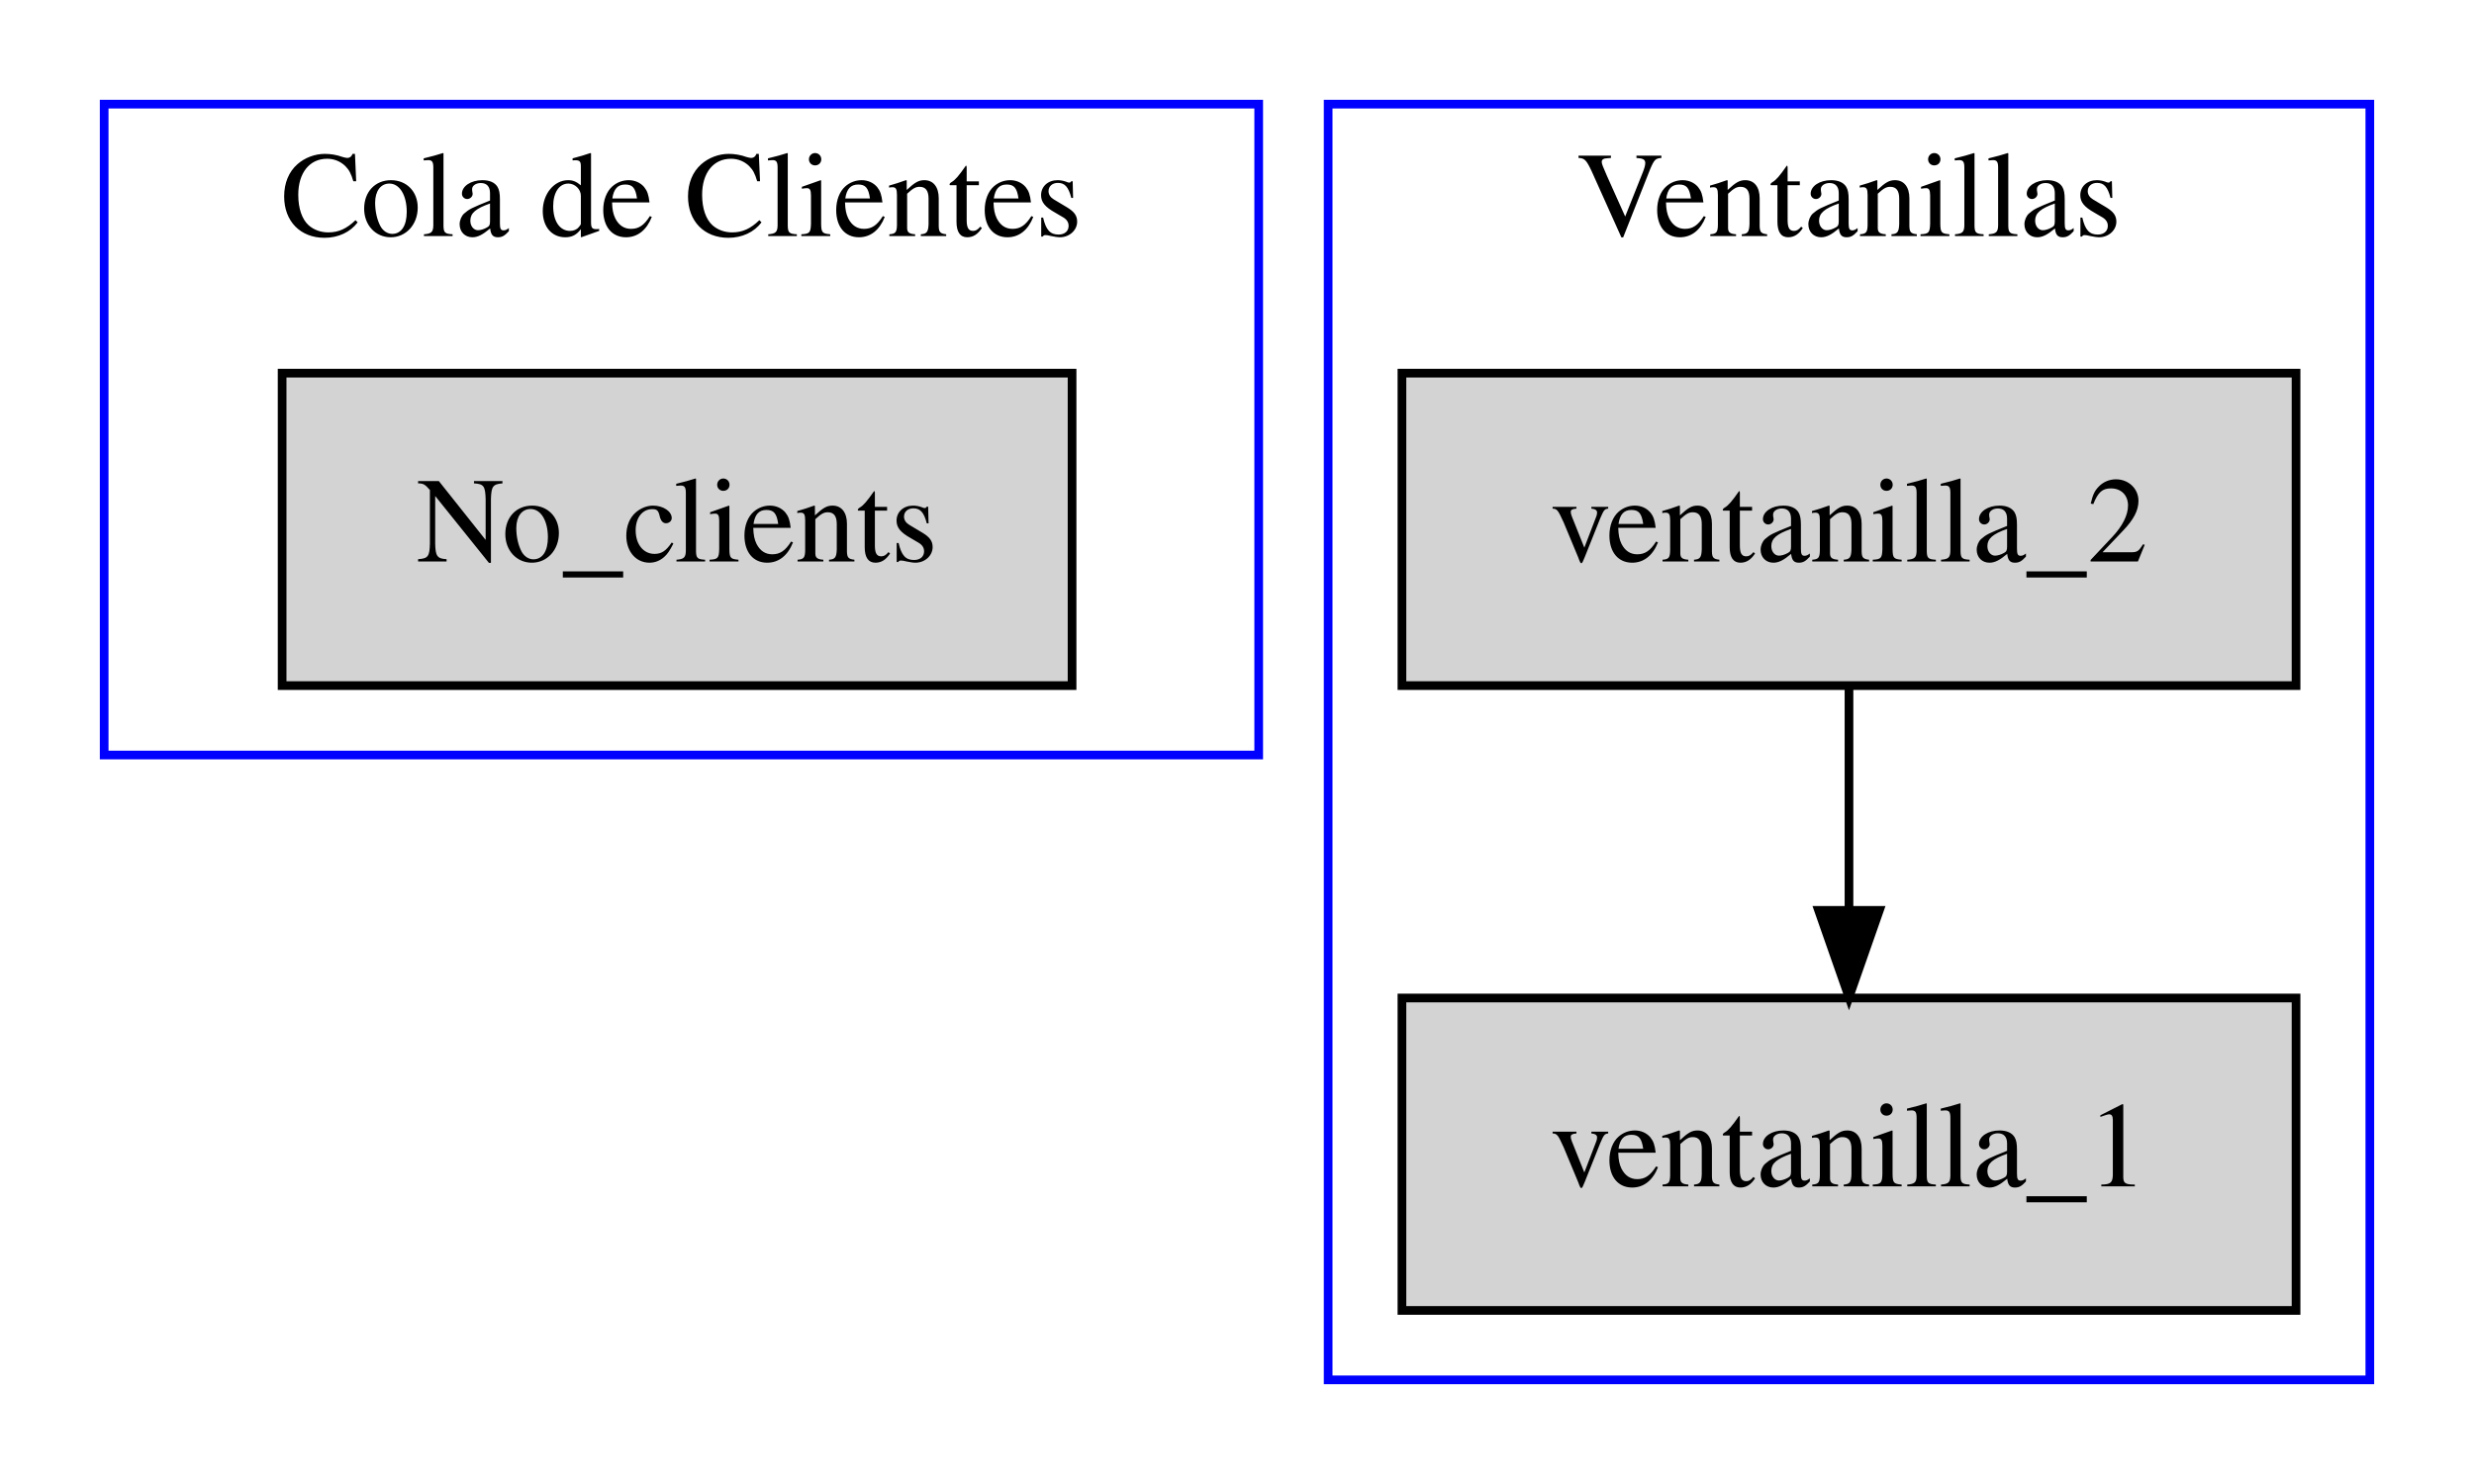
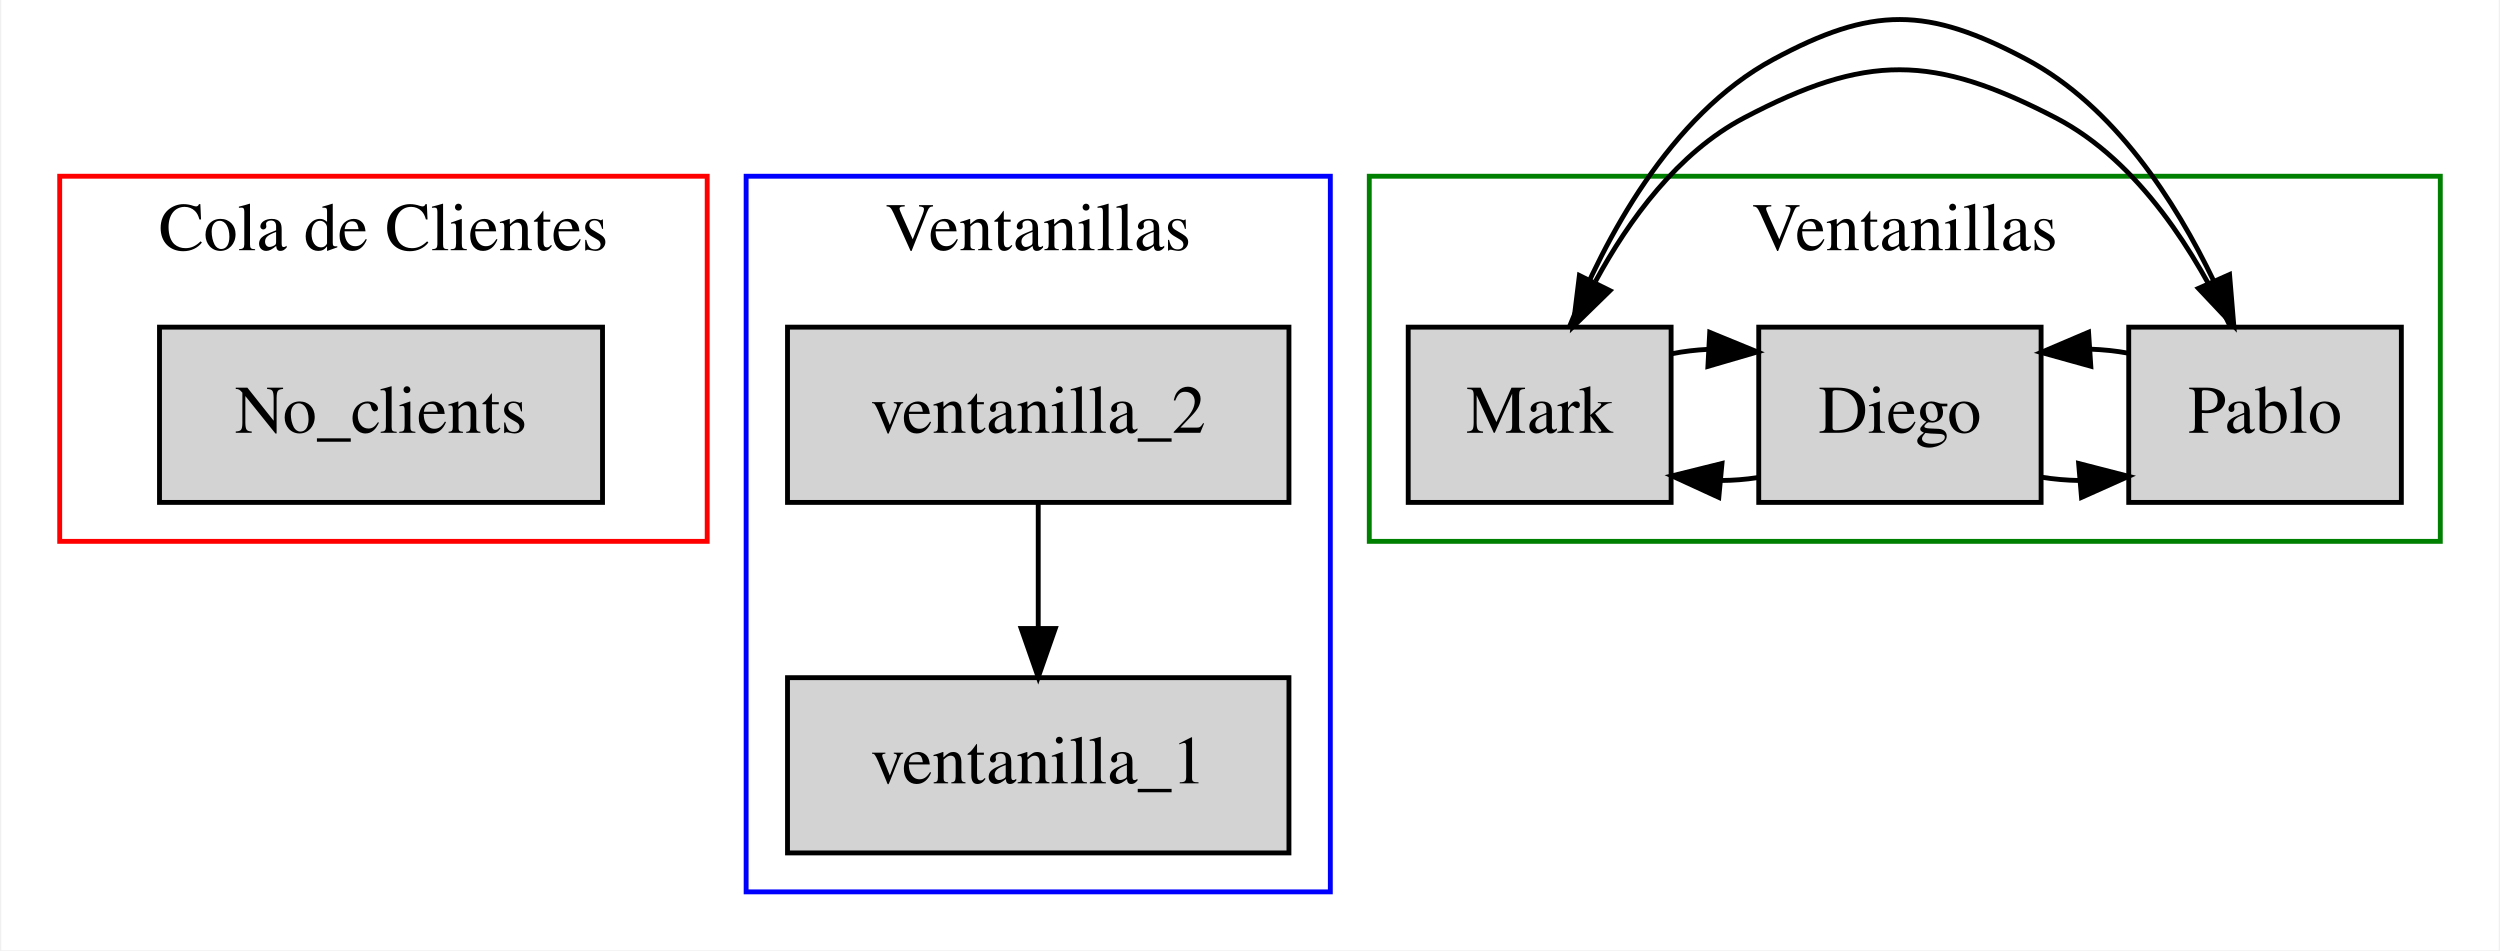
- <svg xmlns="http://www.w3.org/2000/svg" width="285pt" height="171pt" viewBox="0.00 0.00 285.00 171.00">
-   <g id="graph0" class="graph" transform="scale(1 1) rotate(0) translate(4 167)">
-     <polygon fill="white" stroke="transparent" points="-4,4 -4,-167 281,-167 281,4 -4,4" />
+ <svg xmlns="http://www.w3.org/2000/svg" width="513pt" height="195pt" viewBox="0.00 0.00 513.00 195.20">
+   <g id="graph0" class="graph" transform="scale(1 1) rotate(0) translate(4 191.2)">
+     <polygon fill="white" stroke="transparent" points="-4,4 -4,-191.2 509,-191.2 509,4 -4,4" />
    <g id="clust1" class="cluster">
-       <polygon fill="none" stroke="blue" points="8,-80 8,-155 141,-155 141,-80 8,-80" />
+       <polygon fill="none" stroke="red" points="8,-80 8,-155 141,-155 141,-80 8,-80" />
      <text text-anchor="middle" x="74.5" y="-139.8" font-family="Times,serif" font-size="14.00">Cola de Clientes</text>
    </g>
    <g id="clust2" class="cluster">
      <polygon fill="none" stroke="blue" points="149,-8 149,-155 269,-155 269,-8 149,-8" />
      <text text-anchor="middle" x="209" y="-139.8" font-family="Times,serif" font-size="14.00">Ventanillas</text>
+     </g>
+     <g id="clust3" class="cluster">
+       <polygon fill="none" stroke="green" points="277,-80 277,-155 497,-155 497,-80 277,-80" />
+       <text text-anchor="middle" x="387" y="-139.8" font-family="Times,serif" font-size="14.00">Ventanillas</text>
    </g>
    <g id="node1" class="node">
      <polygon fill="lightgrey" stroke="black" points="119.5,-124 28.5,-124 28.5,-88 119.5,-88 119.5,-124" />
      <text text-anchor="middle" x="74" y="-102.3" font-family="Times,serif" font-size="14.00">No_clients</text>
    </g>
    <g id="node2" class="node">
      <polygon fill="lightgrey" stroke="black" points="260.5,-124 157.5,-124 157.5,-88 260.5,-88 260.5,-124" />
      <text text-anchor="middle" x="209" y="-102.3" font-family="Times,serif" font-size="14.00">ventanilla_2</text>
    </g>
    <g id="node3" class="node">
      <polygon fill="lightgrey" stroke="black" points="260.5,-52 157.5,-52 157.5,-16 260.5,-16 260.5,-52" />
      <text text-anchor="middle" x="209" y="-30.3" font-family="Times,serif" font-size="14.00">ventanilla_1</text>
    </g>
    <g id="edge1" class="edge">
      <path fill="none" stroke="black" d="M209,-87.7C209,-79.98 209,-70.71 209,-62.11" />
      <polygon fill="black" stroke="black" points="212.5,-62.1 209,-52.1 205.5,-62.1 212.5,-62.1" />
    </g>
+     <g id="node4" class="node">
+       <polygon fill="lightgrey" stroke="black" points="415,-124 357,-124 357,-88 415,-88 415,-124" />
+       <text text-anchor="middle" x="386" y="-102.3" font-family="Times,serif" font-size="14.00">Diego</text>
+     </g>
+     <g id="node5" class="node">
+       <polygon fill="lightgrey" stroke="black" points="489,-124 433,-124 433,-88 489,-88 489,-124" />
+       <text text-anchor="middle" x="461" y="-102.3" font-family="Times,serif" font-size="14.00">Pablo</text>
+     </g>
+     <g id="edge2" class="edge">
+       <path fill="none" stroke="black" d="M415,-93.19C417.62,-92.77 420.24,-92.54 422.86,-92.5" />
+       <polygon fill="black" stroke="black" points="422.71,-96 432.97,-93.36 423.3,-89.03 422.71,-96" />
+     </g>
+     <g id="node6" class="node">
+       <polygon fill="lightgrey" stroke="black" points="339,-124 285,-124 285,-88 339,-88 339,-124" />
+       <text text-anchor="middle" x="312" y="-102.3" font-family="Times,serif" font-size="14.00">Mark</text>
+     </g>
+     <g id="edge3" class="edge">
+       <path fill="none" stroke="black" d="M356.73,-93.09C354.26,-92.71 351.79,-92.52 349.32,-92.5" />
+       <polygon fill="black" stroke="black" points="348.8,-89.03 339.17,-93.45 349.45,-96 348.8,-89.03" />
+     </g>
+     <g id="edge5" class="edge">
+       <path fill="none" stroke="black" d="M432.97,-118.64C430.35,-119.12 427.73,-119.39 425.11,-119.48" />
+       <polygon fill="black" stroke="black" points="425.21,-115.97 415,-118.81 424.75,-122.96 425.21,-115.97" />
+     </g>
+     <g id="edge4" class="edge">
+       <path fill="none" stroke="black" d="M453.86,-124.11C447.05,-138.65 435.25,-158.05 418,-167 392.75,-180.09 379.18,-180.23 354,-167 340.4,-159.85 330.34,-146.08 323.48,-133.43" />
+       <polygon fill="black" stroke="black" points="326.44,-131.5 318.86,-124.1 320.16,-134.61 326.44,-131.5" />
+     </g>
+     <g id="edge6" class="edge">
+       <path fill="none" stroke="black" d="M339.17,-118.55C341.64,-119.03 344.11,-119.32 346.58,-119.44" />
+       <polygon fill="black" stroke="black" points="346.93,-122.93 356.73,-118.91 346.56,-115.94 346.93,-122.93" />
+     </g>
+     <g id="edge7" class="edge">
+       <path fill="none" stroke="black" d="M318.18,-124.24C325.23,-141.84 338.64,-167.48 360,-179 380.34,-189.97 391.61,-189.87 412,-179 430.02,-169.4 442.58,-149.9 450.47,-133.47" />
+       <polygon fill="black" stroke="black" points="453.71,-134.81 454.59,-124.25 447.32,-131.96 453.71,-134.81" />
+     </g>
  </g>
</svg>
